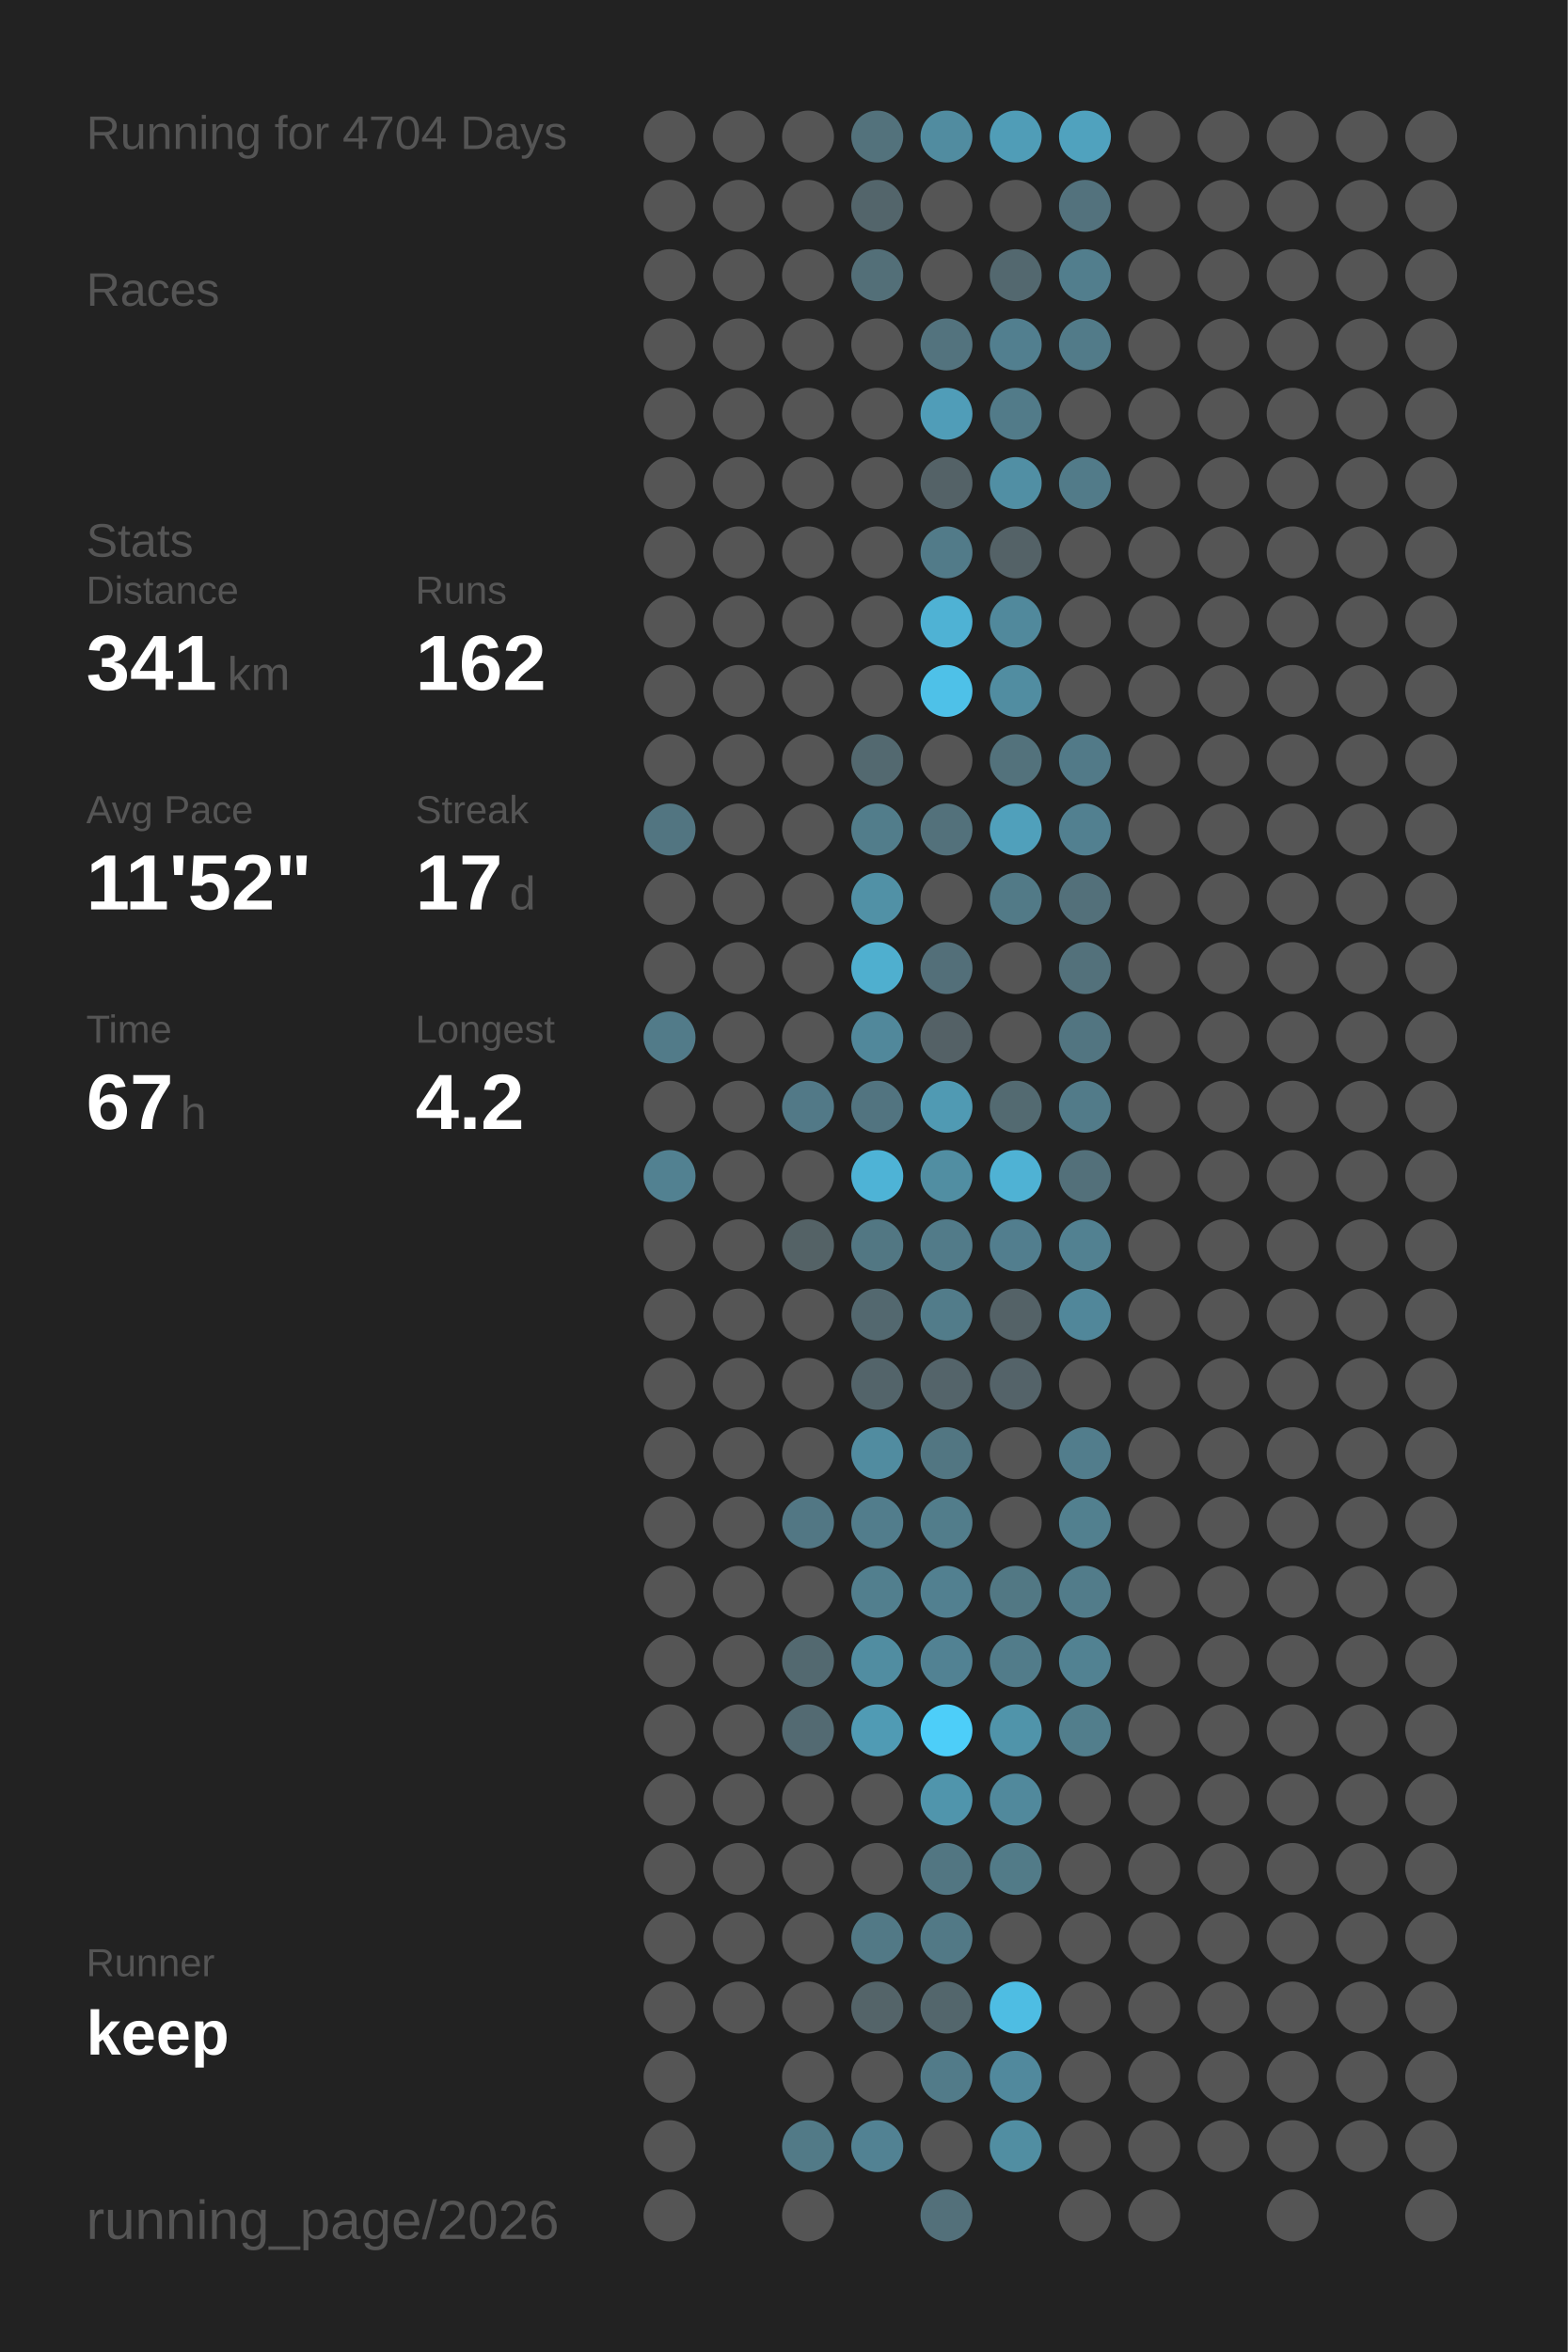
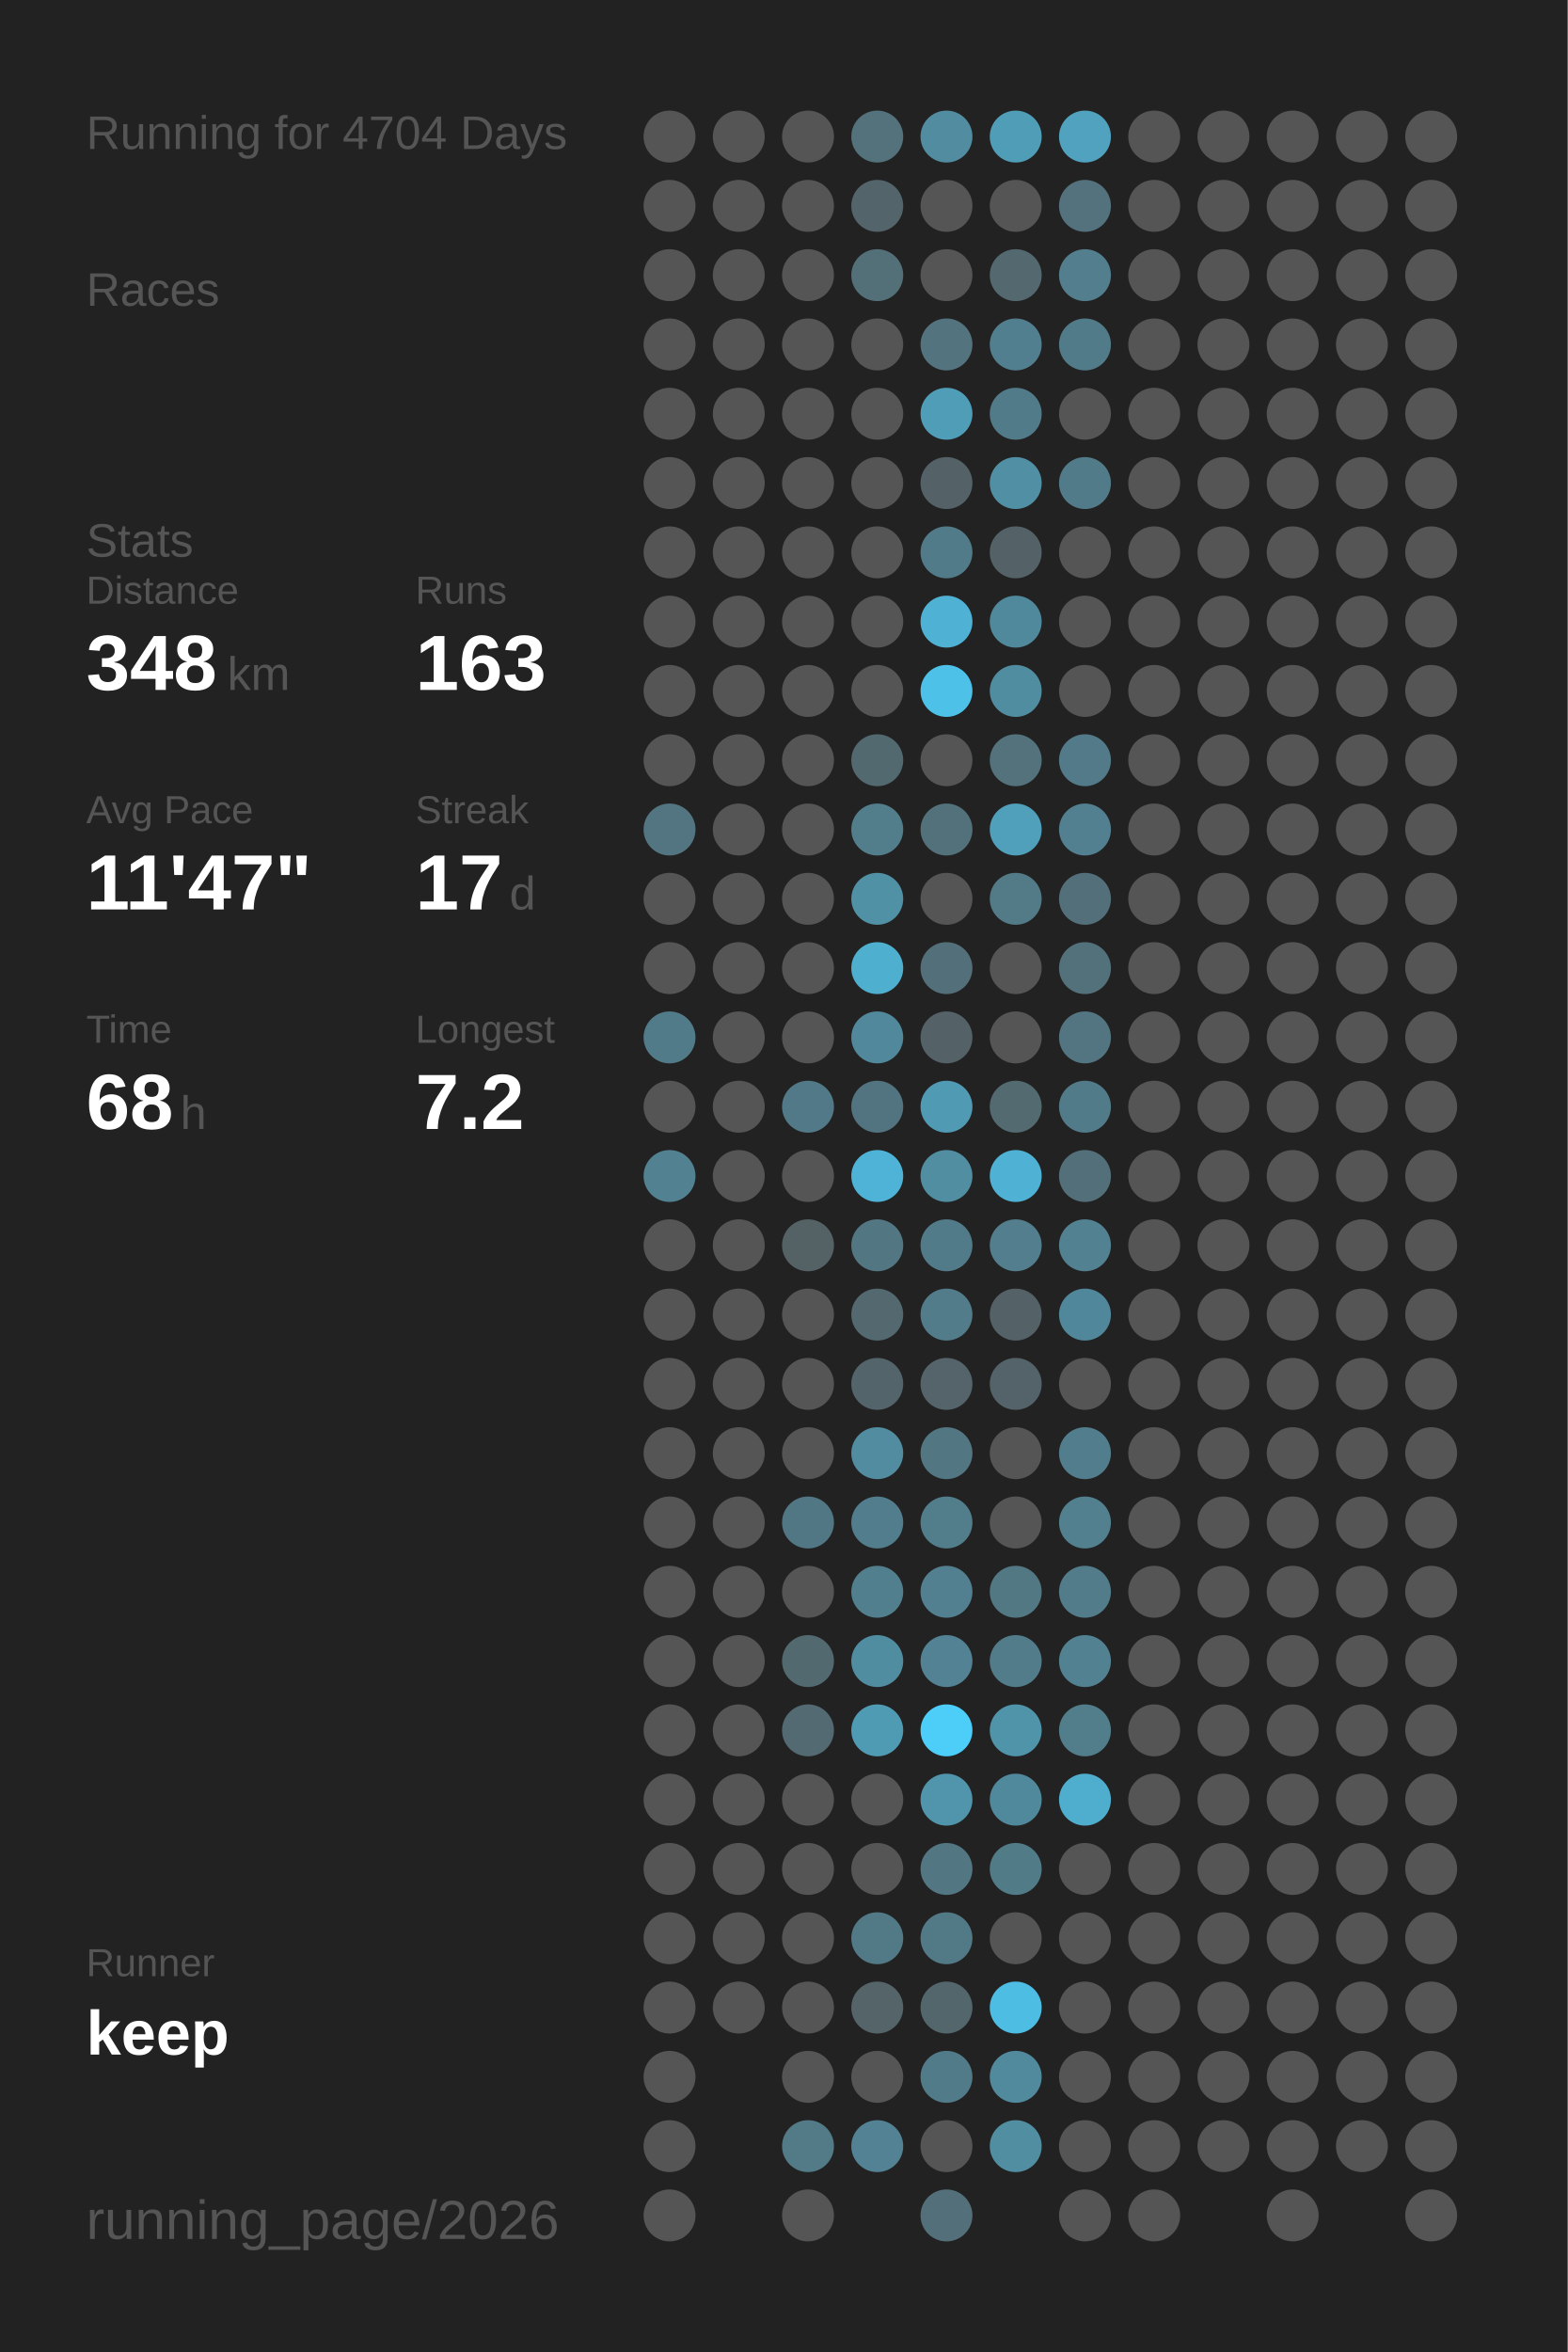
<svg xmlns="http://www.w3.org/2000/svg" baseProfile="full" height="300mm" version="1.1" viewBox="0,0,200,300" width="200mm">
  <defs />
  <rect fill="#222222" height="300" width="200" x="0" y="0" />
  <text fill="#555555" style="font-size:6px; font-family:Arial;" x="11" y="19">Running for 4704 Days</text>
  <text fill="#555555" style="font-size:6px; font-family:Arial;" x="11" y="39">Races</text>
  <text fill="#555555" style="font-size:6px; font-family:Arial;" x="11" y="71">Stats</text>
  <text fill="#555555" style="font-size:5px; font-family:Arial;" x="11" y="77">Distance</text>
-   <text fill="#FFFFFF" style="font-size:10px; font-family:Arial; font-weight:bold;" x="11" y="88">341</text>
+   <text fill="#FFFFFF" style="font-size:10px; font-family:Arial; font-weight:bold;" x="11" y="88">348</text>
  <text fill="#555555" style="font-size:6px; font-family:Arial;" x="29" y="88">km</text>
  <text fill="#555555" style="font-size:5px; font-family:Arial;" x="53" y="77">Runs</text>
-   <text fill="#FFFFFF" style="font-size:10px; font-family:Arial; font-weight:bold;" x="53" y="88">162</text>
+   <text fill="#FFFFFF" style="font-size:10px; font-family:Arial; font-weight:bold;" x="53" y="88">163</text>
  <text fill="#555555" style="font-size:5px; font-family:Arial;" x="11" y="105">Avg Pace</text>
-   <text fill="#FFFFFF" style="font-size:10px; font-family:Arial; font-weight:bold;" x="11" y="116">11'52"</text>
+   <text fill="#FFFFFF" style="font-size:10px; font-family:Arial; font-weight:bold;" x="11" y="116">11'47"</text>
  <text fill="#555555" style="font-size:5px; font-family:Arial;" x="53" y="105">Streak</text>
  <text fill="#FFFFFF" style="font-size:10px; font-family:Arial; font-weight:bold;" x="53" y="116">17</text>
  <text fill="#555555" style="font-size:6px; font-family:Arial;" x="65" y="116">d</text>
  <text fill="#555555" style="font-size:5px; font-family:Arial;" x="11" y="133">Time</text>
-   <text fill="#FFFFFF" style="font-size:10px; font-family:Arial; font-weight:bold;" x="11" y="144">67</text>
+   <text fill="#FFFFFF" style="font-size:10px; font-family:Arial; font-weight:bold;" x="11" y="144">68</text>
  <text fill="#555555" style="font-size:6px; font-family:Arial;" x="23" y="144">h</text>
  <text fill="#555555" style="font-size:5px; font-family:Arial;" x="53" y="133">Longest</text>
-   <text fill="#FFFFFF" style="font-size:10px; font-family:Arial; font-weight:bold;" x="53" y="144">4.2</text>
+   <text fill="#FFFFFF" style="font-size:10px; font-family:Arial; font-weight:bold;" x="53" y="144">7.2</text>
  <text fill="#555555" style="font-size:5px; font-family:Arial;" x="11" y="252.065">Runner</text>
  <text fill="#FFFFFF" style="font-size:8px; font-family:Arial; font-weight:bold;" x="11" y="262.065">keep</text>
  <text fill="#555555" style="font-size:7px; font-family:Arial;" x="11" y="285.581">running_page/2026</text>
  <circle cx="85.417" cy="17.419" fill="#555555" r="3.312" />
  <circle cx="85.417" cy="26.258" fill="#555555" r="3.312" />
  <circle cx="85.417" cy="35.097" fill="#555555" r="3.312" />
  <circle cx="85.417" cy="43.935" fill="#555555" r="3.312" />
  <circle cx="85.417" cy="52.774" fill="#555555" r="3.312" />
  <circle cx="85.417" cy="61.613" fill="#555555" r="3.312" />
  <circle cx="85.417" cy="70.452" fill="#555555" r="3.312" />
  <circle cx="85.417" cy="79.29" fill="#555555" r="3.312" />
  <circle cx="85.417" cy="88.129" fill="#555555" r="3.312" />
  <circle cx="85.417" cy="96.968" fill="#555555" r="3.312" />
  <circle cx="85.417" cy="105.806" fill="#527581" r="3.312" />
  <circle cx="85.417" cy="114.645" fill="#555555" r="3.312" />
  <circle cx="85.417" cy="123.484" fill="#555555" r="3.312" />
  <circle cx="85.417" cy="132.323" fill="#527b89" r="3.312" />
  <circle cx="85.417" cy="141.161" fill="#555555" r="3.312" />
  <circle cx="85.417" cy="150" fill="#528191" r="3.312" />
  <circle cx="85.417" cy="158.839" fill="#555555" r="3.312" />
  <circle cx="85.417" cy="167.677" fill="#555555" r="3.312" />
  <circle cx="85.417" cy="176.516" fill="#555555" r="3.312" />
  <circle cx="85.417" cy="185.355" fill="#555555" r="3.312" />
  <circle cx="85.417" cy="194.194" fill="#555555" r="3.312" />
  <circle cx="85.417" cy="203.032" fill="#555555" r="3.312" />
  <circle cx="85.417" cy="211.871" fill="#555555" r="3.312" />
  <circle cx="85.417" cy="220.71" fill="#555555" r="3.312" />
  <circle cx="85.417" cy="229.548" fill="#555555" r="3.312" />
  <circle cx="85.417" cy="238.387" fill="#555555" r="3.312" />
  <circle cx="85.417" cy="247.226" fill="#555555" r="3.312" />
  <circle cx="85.417" cy="256.065" fill="#555555" r="3.312" />
  <circle cx="85.417" cy="264.903" fill="#555555" r="3.312" />
  <circle cx="85.417" cy="273.742" fill="#555555" r="3.312" />
  <circle cx="85.417" cy="282.581" fill="#555555" r="3.312" />
  <circle cx="94.25" cy="17.419" fill="#555555" r="3.312" />
  <circle cx="94.25" cy="26.258" fill="#555555" r="3.312" />
  <circle cx="94.25" cy="35.097" fill="#555555" r="3.312" />
  <circle cx="94.25" cy="43.935" fill="#555555" r="3.312" />
  <circle cx="94.25" cy="52.774" fill="#555555" r="3.312" />
  <circle cx="94.25" cy="61.613" fill="#555555" r="3.312" />
  <circle cx="94.25" cy="70.452" fill="#555555" r="3.312" />
  <circle cx="94.25" cy="79.29" fill="#555555" r="3.312" />
  <circle cx="94.25" cy="88.129" fill="#555555" r="3.312" />
  <circle cx="94.25" cy="96.968" fill="#555555" r="3.312" />
  <circle cx="94.25" cy="105.806" fill="#555555" r="3.312" />
  <circle cx="94.25" cy="114.645" fill="#555555" r="3.312" />
  <circle cx="94.25" cy="123.484" fill="#555555" r="3.312" />
  <circle cx="94.25" cy="132.323" fill="#555555" r="3.312" />
  <circle cx="94.25" cy="141.161" fill="#555555" r="3.312" />
  <circle cx="94.25" cy="150" fill="#555555" r="3.312" />
  <circle cx="94.25" cy="158.839" fill="#555555" r="3.312" />
  <circle cx="94.25" cy="167.677" fill="#555555" r="3.312" />
  <circle cx="94.25" cy="176.516" fill="#555555" r="3.312" />
  <circle cx="94.25" cy="185.355" fill="#555555" r="3.312" />
  <circle cx="94.25" cy="194.194" fill="#555555" r="3.312" />
  <circle cx="94.25" cy="203.032" fill="#555555" r="3.312" />
  <circle cx="94.25" cy="211.871" fill="#555555" r="3.312" />
  <circle cx="94.25" cy="220.71" fill="#555555" r="3.312" />
  <circle cx="94.25" cy="229.548" fill="#555555" r="3.312" />
  <circle cx="94.25" cy="238.387" fill="#555555" r="3.312" />
  <circle cx="94.25" cy="247.226" fill="#555555" r="3.312" />
  <circle cx="94.25" cy="256.065" fill="#555555" r="3.312" />
  <circle cx="103.083" cy="17.419" fill="#555555" r="3.312" />
  <circle cx="103.083" cy="26.258" fill="#555555" r="3.312" />
  <circle cx="103.083" cy="35.097" fill="#555555" r="3.312" />
  <circle cx="103.083" cy="43.935" fill="#555555" r="3.312" />
  <circle cx="103.083" cy="52.774" fill="#555555" r="3.312" />
  <circle cx="103.083" cy="61.613" fill="#555555" r="3.312" />
  <circle cx="103.083" cy="70.452" fill="#555555" r="3.312" />
  <circle cx="103.083" cy="79.29" fill="#555555" r="3.312" />
  <circle cx="103.083" cy="88.129" fill="#555555" r="3.312" />
  <circle cx="103.083" cy="96.968" fill="#555555" r="3.312" />
  <circle cx="103.083" cy="105.806" fill="#555555" r="3.312" />
  <circle cx="103.083" cy="114.645" fill="#555555" r="3.312" />
  <circle cx="103.083" cy="123.484" fill="#555555" r="3.312" />
  <circle cx="103.083" cy="132.323" fill="#555555" r="3.312" />
  <circle cx="103.083" cy="141.161" fill="#527987" r="3.312" />
  <circle cx="103.083" cy="150" fill="#555555" r="3.312" />
  <circle cx="103.083" cy="158.839" fill="#546266" r="3.312" />
  <circle cx="103.083" cy="167.677" fill="#555555" r="3.312" />
  <circle cx="103.083" cy="176.516" fill="#555555" r="3.312" />
  <circle cx="103.083" cy="185.355" fill="#555555" r="3.312" />
  <circle cx="103.083" cy="194.194" fill="#527784" r="3.312" />
  <circle cx="103.083" cy="203.032" fill="#555555" r="3.312" />
  <circle cx="103.083" cy="211.871" fill="#536970" r="3.312" />
  <circle cx="103.083" cy="220.71" fill="#536a72" r="3.312" />
  <circle cx="103.083" cy="229.548" fill="#555555" r="3.312" />
  <circle cx="103.083" cy="238.387" fill="#555555" r="3.312" />
  <circle cx="103.083" cy="247.226" fill="#555555" r="3.312" />
  <circle cx="103.083" cy="256.065" fill="#555555" r="3.312" />
  <circle cx="103.083" cy="264.903" fill="#555555" r="3.312" />
  <circle cx="103.083" cy="273.742" fill="#527a87" r="3.312" />
  <circle cx="103.083" cy="282.581" fill="#555555" r="3.312" />
  <circle cx="111.917" cy="17.419" fill="#53727c" r="3.312" />
  <circle cx="111.917" cy="26.258" fill="#53656b" r="3.312" />
  <circle cx="111.917" cy="35.097" fill="#536f78" r="3.312" />
  <circle cx="111.917" cy="43.935" fill="#555555" r="3.312" />
  <circle cx="111.917" cy="52.774" fill="#555555" r="3.312" />
  <circle cx="111.917" cy="61.613" fill="#555555" r="3.312" />
  <circle cx="111.917" cy="70.452" fill="#555555" r="3.312" />
  <circle cx="111.917" cy="79.29" fill="#555555" r="3.312" />
  <circle cx="111.917" cy="88.129" fill="#555555" r="3.312" />
  <circle cx="111.917" cy="96.968" fill="#536970" r="3.312" />
  <circle cx="111.917" cy="105.806" fill="#527d8b" r="3.312" />
  <circle cx="111.917" cy="114.645" fill="#5191a6" r="3.312" />
  <circle cx="111.917" cy="123.484" fill="#4fafcf" r="3.312" />
  <circle cx="111.917" cy="132.323" fill="#51889b" r="3.312" />
  <circle cx="111.917" cy="141.161" fill="#527480" r="3.312" />
  <circle cx="111.917" cy="150" fill="#4eb3d6" r="3.312" />
  <circle cx="111.917" cy="158.839" fill="#527783" r="3.312" />
  <circle cx="111.917" cy="167.677" fill="#53686f" r="3.312" />
  <circle cx="111.917" cy="176.516" fill="#53646a" r="3.312" />
  <circle cx="111.917" cy="185.355" fill="#518ca0" r="3.312" />
  <circle cx="111.917" cy="194.194" fill="#527d8c" r="3.312" />
  <circle cx="111.917" cy="203.032" fill="#527f8e" r="3.312" />
  <circle cx="111.917" cy="211.871" fill="#518da1" r="3.312" />
  <circle cx="111.917" cy="220.71" fill="#509bb4" r="3.312" />
  <circle cx="111.917" cy="229.548" fill="#555555" r="3.312" />
  <circle cx="111.917" cy="238.387" fill="#555555" r="3.312" />
  <circle cx="111.917" cy="247.226" fill="#527986" r="3.312" />
  <circle cx="111.917" cy="256.065" fill="#546469" r="3.312" />
  <circle cx="111.917" cy="264.903" fill="#555555" r="3.312" />
  <circle cx="111.917" cy="273.742" fill="#528293" r="3.312" />
  <circle cx="120.75" cy="17.419" fill="#518ca0" r="3.312" />
  <circle cx="120.75" cy="26.258" fill="#555555" r="3.312" />
  <circle cx="120.75" cy="35.097" fill="#555555" r="3.312" />
  <circle cx="120.75" cy="43.935" fill="#53737e" r="3.312" />
  <circle cx="120.75" cy="52.774" fill="#509db8" r="3.312" />
  <circle cx="120.75" cy="61.613" fill="#546267" r="3.312" />
  <circle cx="120.75" cy="70.452" fill="#527b89" r="3.312" />
  <circle cx="120.75" cy="79.29" fill="#4fb2d4" r="3.312" />
  <circle cx="120.75" cy="88.129" fill="#4ec1e8" r="3.312" />
  <circle cx="120.75" cy="96.968" fill="#555555" r="3.312" />
  <circle cx="120.75" cy="105.806" fill="#53717b" r="3.312" />
  <circle cx="120.75" cy="114.645" fill="#555555" r="3.312" />
  <circle cx="120.75" cy="123.484" fill="#536f79" r="3.312" />
  <circle cx="120.75" cy="132.323" fill="#546166" r="3.312" />
  <circle cx="120.75" cy="141.161" fill="#509ab3" r="3.312" />
  <circle cx="120.75" cy="150" fill="#518ea2" r="3.312" />
  <circle cx="120.75" cy="158.839" fill="#527b89" r="3.312" />
  <circle cx="120.75" cy="167.677" fill="#527c8a" r="3.312" />
  <circle cx="120.75" cy="176.516" fill="#54646a" r="3.312" />
  <circle cx="120.75" cy="185.355" fill="#527682" r="3.312" />
  <circle cx="120.75" cy="194.194" fill="#527d8b" r="3.312" />
  <circle cx="120.75" cy="203.032" fill="#528090" r="3.312" />
  <circle cx="120.75" cy="211.871" fill="#528293" r="3.312" />
  <circle cx="120.75" cy="220.71" fill="#4dcef9" r="3.312" />
  <circle cx="120.75" cy="229.548" fill="#5095ac" r="3.312" />
  <circle cx="120.75" cy="238.387" fill="#527682" r="3.312" />
  <circle cx="120.75" cy="247.226" fill="#527986" r="3.312" />
  <circle cx="120.75" cy="256.065" fill="#53666c" r="3.312" />
  <circle cx="120.75" cy="264.903" fill="#527b89" r="3.312" />
  <circle cx="120.75" cy="273.742" fill="#555555" r="3.312" />
  <circle cx="120.75" cy="282.581" fill="#53707a" r="3.312" />
  <circle cx="129.583" cy="17.419" fill="#509db7" r="3.312" />
  <circle cx="129.583" cy="26.258" fill="#555555" r="3.312" />
  <circle cx="129.583" cy="35.097" fill="#53686f" r="3.312" />
  <circle cx="129.583" cy="43.935" fill="#527f8f" r="3.312" />
  <circle cx="129.583" cy="52.774" fill="#527b89" r="3.312" />
  <circle cx="129.583" cy="61.613" fill="#518fa4" r="3.312" />
  <circle cx="129.583" cy="70.452" fill="#546267" r="3.312" />
  <circle cx="129.583" cy="79.29" fill="#51899c" r="3.312" />
  <circle cx="129.583" cy="88.129" fill="#518da1" r="3.312" />
  <circle cx="129.583" cy="96.968" fill="#53727c" r="3.312" />
  <circle cx="129.583" cy="105.806" fill="#50a0bb" r="3.312" />
  <circle cx="129.583" cy="114.645" fill="#527a87" r="3.312" />
  <circle cx="129.583" cy="123.484" fill="#555555" r="3.312" />
  <circle cx="129.583" cy="132.323" fill="#555555" r="3.312" />
  <circle cx="129.583" cy="141.161" fill="#536a71" r="3.312" />
  <circle cx="129.583" cy="150" fill="#4fb2d4" r="3.312" />
  <circle cx="129.583" cy="158.839" fill="#527e8e" r="3.312" />
  <circle cx="129.583" cy="167.677" fill="#546267" r="3.312" />
  <circle cx="129.583" cy="176.516" fill="#546369" r="3.312" />
  <circle cx="129.583" cy="185.355" fill="#555555" r="3.312" />
  <circle cx="129.583" cy="194.194" fill="#555555" r="3.312" />
  <circle cx="129.583" cy="203.032" fill="#527884" r="3.312" />
  <circle cx="129.583" cy="211.871" fill="#527c8a" r="3.312" />
  <circle cx="129.583" cy="220.71" fill="#5094aa" r="3.312" />
  <circle cx="129.583" cy="229.548" fill="#51899c" r="3.312" />
  <circle cx="129.583" cy="238.387" fill="#527b88" r="3.312" />
  <circle cx="129.583" cy="247.226" fill="#555555" r="3.312" />
  <circle cx="129.583" cy="256.065" fill="#4ebde3" r="3.312" />
  <circle cx="129.583" cy="264.903" fill="#51899d" r="3.312" />
  <circle cx="129.583" cy="273.742" fill="#518ea2" r="3.312" />
  <circle cx="138.417" cy="17.419" fill="#50a2be" r="3.312" />
  <circle cx="138.417" cy="26.258" fill="#53727d" r="3.312" />
  <circle cx="138.417" cy="35.097" fill="#527e8d" r="3.312" />
  <circle cx="138.417" cy="43.935" fill="#527b89" r="3.312" />
  <circle cx="138.417" cy="52.774" fill="#555555" r="3.312" />
  <circle cx="138.417" cy="61.613" fill="#527b89" r="3.312" />
  <circle cx="138.417" cy="70.452" fill="#555555" r="3.312" />
  <circle cx="138.417" cy="79.29" fill="#555555" r="3.312" />
  <circle cx="138.417" cy="88.129" fill="#555555" r="3.312" />
  <circle cx="138.417" cy="96.968" fill="#527a88" r="3.312" />
  <circle cx="138.417" cy="105.806" fill="#528090" r="3.312" />
  <circle cx="138.417" cy="114.645" fill="#53707a" r="3.312" />
  <circle cx="138.417" cy="123.484" fill="#53717b" r="3.312" />
  <circle cx="138.417" cy="132.323" fill="#527581" r="3.312" />
  <circle cx="138.417" cy="141.161" fill="#527b89" r="3.312" />
  <circle cx="138.417" cy="150" fill="#53707a" r="3.312" />
  <circle cx="138.417" cy="158.839" fill="#528191" r="3.312" />
  <circle cx="138.417" cy="167.677" fill="#51879a" r="3.312" />
  <circle cx="138.417" cy="176.516" fill="#555555" r="3.312" />
  <circle cx="138.417" cy="185.355" fill="#527d8c" r="3.312" />
  <circle cx="138.417" cy="194.194" fill="#52808f" r="3.312" />
  <circle cx="138.417" cy="203.032" fill="#527c8a" r="3.312" />
  <circle cx="138.417" cy="211.871" fill="#528292" r="3.312" />
  <circle cx="138.417" cy="220.71" fill="#527e8c" r="3.312" />
-   <circle cx="138.417" cy="229.548" fill="#555555" r="3.312" />
+   <circle cx="138.417" cy="229.548" fill="#4faece" r="3.312" />
  <circle cx="138.417" cy="238.387" fill="#555555" r="3.312" />
  <circle cx="138.417" cy="247.226" fill="#555555" r="3.312" />
  <circle cx="138.417" cy="256.065" fill="#555555" r="3.312" />
  <circle cx="138.417" cy="264.903" fill="#555555" r="3.312" />
  <circle cx="138.417" cy="273.742" fill="#555555" r="3.312" />
  <circle cx="138.417" cy="282.581" fill="#555555" r="3.312" />
  <circle cx="147.25" cy="17.419" fill="#555555" r="3.312" />
  <circle cx="147.25" cy="26.258" fill="#555555" r="3.312" />
  <circle cx="147.25" cy="35.097" fill="#555555" r="3.312" />
  <circle cx="147.25" cy="43.935" fill="#555555" r="3.312" />
  <circle cx="147.25" cy="52.774" fill="#555555" r="3.312" />
  <circle cx="147.25" cy="61.613" fill="#555555" r="3.312" />
  <circle cx="147.25" cy="70.452" fill="#555555" r="3.312" />
  <circle cx="147.25" cy="79.29" fill="#555555" r="3.312" />
  <circle cx="147.25" cy="88.129" fill="#555555" r="3.312" />
  <circle cx="147.25" cy="96.968" fill="#555555" r="3.312" />
  <circle cx="147.25" cy="105.806" fill="#555555" r="3.312" />
  <circle cx="147.25" cy="114.645" fill="#555555" r="3.312" />
  <circle cx="147.25" cy="123.484" fill="#555555" r="3.312" />
  <circle cx="147.25" cy="132.323" fill="#555555" r="3.312" />
  <circle cx="147.25" cy="141.161" fill="#555555" r="3.312" />
  <circle cx="147.25" cy="150" fill="#555555" r="3.312" />
  <circle cx="147.25" cy="158.839" fill="#555555" r="3.312" />
  <circle cx="147.25" cy="167.677" fill="#555555" r="3.312" />
  <circle cx="147.25" cy="176.516" fill="#555555" r="3.312" />
  <circle cx="147.25" cy="185.355" fill="#555555" r="3.312" />
  <circle cx="147.25" cy="194.194" fill="#555555" r="3.312" />
  <circle cx="147.25" cy="203.032" fill="#555555" r="3.312" />
  <circle cx="147.25" cy="211.871" fill="#555555" r="3.312" />
  <circle cx="147.25" cy="220.71" fill="#555555" r="3.312" />
  <circle cx="147.25" cy="229.548" fill="#555555" r="3.312" />
  <circle cx="147.25" cy="238.387" fill="#555555" r="3.312" />
  <circle cx="147.25" cy="247.226" fill="#555555" r="3.312" />
  <circle cx="147.25" cy="256.065" fill="#555555" r="3.312" />
  <circle cx="147.25" cy="264.903" fill="#555555" r="3.312" />
  <circle cx="147.25" cy="273.742" fill="#555555" r="3.312" />
  <circle cx="147.25" cy="282.581" fill="#555555" r="3.312" />
  <circle cx="156.083" cy="17.419" fill="#555555" r="3.312" />
  <circle cx="156.083" cy="26.258" fill="#555555" r="3.312" />
  <circle cx="156.083" cy="35.097" fill="#555555" r="3.312" />
  <circle cx="156.083" cy="43.935" fill="#555555" r="3.312" />
  <circle cx="156.083" cy="52.774" fill="#555555" r="3.312" />
  <circle cx="156.083" cy="61.613" fill="#555555" r="3.312" />
  <circle cx="156.083" cy="70.452" fill="#555555" r="3.312" />
  <circle cx="156.083" cy="79.29" fill="#555555" r="3.312" />
  <circle cx="156.083" cy="88.129" fill="#555555" r="3.312" />
  <circle cx="156.083" cy="96.968" fill="#555555" r="3.312" />
  <circle cx="156.083" cy="105.806" fill="#555555" r="3.312" />
  <circle cx="156.083" cy="114.645" fill="#555555" r="3.312" />
  <circle cx="156.083" cy="123.484" fill="#555555" r="3.312" />
  <circle cx="156.083" cy="132.323" fill="#555555" r="3.312" />
  <circle cx="156.083" cy="141.161" fill="#555555" r="3.312" />
  <circle cx="156.083" cy="150" fill="#555555" r="3.312" />
  <circle cx="156.083" cy="158.839" fill="#555555" r="3.312" />
  <circle cx="156.083" cy="167.677" fill="#555555" r="3.312" />
  <circle cx="156.083" cy="176.516" fill="#555555" r="3.312" />
  <circle cx="156.083" cy="185.355" fill="#555555" r="3.312" />
  <circle cx="156.083" cy="194.194" fill="#555555" r="3.312" />
  <circle cx="156.083" cy="203.032" fill="#555555" r="3.312" />
  <circle cx="156.083" cy="211.871" fill="#555555" r="3.312" />
  <circle cx="156.083" cy="220.71" fill="#555555" r="3.312" />
  <circle cx="156.083" cy="229.548" fill="#555555" r="3.312" />
  <circle cx="156.083" cy="238.387" fill="#555555" r="3.312" />
  <circle cx="156.083" cy="247.226" fill="#555555" r="3.312" />
  <circle cx="156.083" cy="256.065" fill="#555555" r="3.312" />
  <circle cx="156.083" cy="264.903" fill="#555555" r="3.312" />
  <circle cx="156.083" cy="273.742" fill="#555555" r="3.312" />
  <circle cx="164.917" cy="17.419" fill="#555555" r="3.312" />
  <circle cx="164.917" cy="26.258" fill="#555555" r="3.312" />
  <circle cx="164.917" cy="35.097" fill="#555555" r="3.312" />
  <circle cx="164.917" cy="43.935" fill="#555555" r="3.312" />
  <circle cx="164.917" cy="52.774" fill="#555555" r="3.312" />
  <circle cx="164.917" cy="61.613" fill="#555555" r="3.312" />
  <circle cx="164.917" cy="70.452" fill="#555555" r="3.312" />
  <circle cx="164.917" cy="79.29" fill="#555555" r="3.312" />
  <circle cx="164.917" cy="88.129" fill="#555555" r="3.312" />
  <circle cx="164.917" cy="96.968" fill="#555555" r="3.312" />
  <circle cx="164.917" cy="105.806" fill="#555555" r="3.312" />
  <circle cx="164.917" cy="114.645" fill="#555555" r="3.312" />
  <circle cx="164.917" cy="123.484" fill="#555555" r="3.312" />
  <circle cx="164.917" cy="132.323" fill="#555555" r="3.312" />
  <circle cx="164.917" cy="141.161" fill="#555555" r="3.312" />
  <circle cx="164.917" cy="150" fill="#555555" r="3.312" />
  <circle cx="164.917" cy="158.839" fill="#555555" r="3.312" />
  <circle cx="164.917" cy="167.677" fill="#555555" r="3.312" />
  <circle cx="164.917" cy="176.516" fill="#555555" r="3.312" />
  <circle cx="164.917" cy="185.355" fill="#555555" r="3.312" />
  <circle cx="164.917" cy="194.194" fill="#555555" r="3.312" />
  <circle cx="164.917" cy="203.032" fill="#555555" r="3.312" />
  <circle cx="164.917" cy="211.871" fill="#555555" r="3.312" />
  <circle cx="164.917" cy="220.71" fill="#555555" r="3.312" />
  <circle cx="164.917" cy="229.548" fill="#555555" r="3.312" />
  <circle cx="164.917" cy="238.387" fill="#555555" r="3.312" />
  <circle cx="164.917" cy="247.226" fill="#555555" r="3.312" />
  <circle cx="164.917" cy="256.065" fill="#555555" r="3.312" />
  <circle cx="164.917" cy="264.903" fill="#555555" r="3.312" />
  <circle cx="164.917" cy="273.742" fill="#555555" r="3.312" />
  <circle cx="164.917" cy="282.581" fill="#555555" r="3.312" />
  <circle cx="173.75" cy="17.419" fill="#555555" r="3.312" />
  <circle cx="173.75" cy="26.258" fill="#555555" r="3.312" />
  <circle cx="173.75" cy="35.097" fill="#555555" r="3.312" />
  <circle cx="173.75" cy="43.935" fill="#555555" r="3.312" />
  <circle cx="173.75" cy="52.774" fill="#555555" r="3.312" />
  <circle cx="173.75" cy="61.613" fill="#555555" r="3.312" />
  <circle cx="173.75" cy="70.452" fill="#555555" r="3.312" />
  <circle cx="173.75" cy="79.29" fill="#555555" r="3.312" />
  <circle cx="173.75" cy="88.129" fill="#555555" r="3.312" />
  <circle cx="173.75" cy="96.968" fill="#555555" r="3.312" />
  <circle cx="173.75" cy="105.806" fill="#555555" r="3.312" />
  <circle cx="173.75" cy="114.645" fill="#555555" r="3.312" />
  <circle cx="173.75" cy="123.484" fill="#555555" r="3.312" />
  <circle cx="173.75" cy="132.323" fill="#555555" r="3.312" />
  <circle cx="173.75" cy="141.161" fill="#555555" r="3.312" />
  <circle cx="173.75" cy="150" fill="#555555" r="3.312" />
  <circle cx="173.75" cy="158.839" fill="#555555" r="3.312" />
  <circle cx="173.75" cy="167.677" fill="#555555" r="3.312" />
  <circle cx="173.75" cy="176.516" fill="#555555" r="3.312" />
  <circle cx="173.75" cy="185.355" fill="#555555" r="3.312" />
  <circle cx="173.75" cy="194.194" fill="#555555" r="3.312" />
  <circle cx="173.75" cy="203.032" fill="#555555" r="3.312" />
  <circle cx="173.75" cy="211.871" fill="#555555" r="3.312" />
  <circle cx="173.75" cy="220.71" fill="#555555" r="3.312" />
  <circle cx="173.75" cy="229.548" fill="#555555" r="3.312" />
  <circle cx="173.75" cy="238.387" fill="#555555" r="3.312" />
  <circle cx="173.75" cy="247.226" fill="#555555" r="3.312" />
  <circle cx="173.75" cy="256.065" fill="#555555" r="3.312" />
  <circle cx="173.75" cy="264.903" fill="#555555" r="3.312" />
  <circle cx="173.75" cy="273.742" fill="#555555" r="3.312" />
  <circle cx="182.583" cy="17.419" fill="#555555" r="3.312" />
  <circle cx="182.583" cy="26.258" fill="#555555" r="3.312" />
  <circle cx="182.583" cy="35.097" fill="#555555" r="3.312" />
  <circle cx="182.583" cy="43.935" fill="#555555" r="3.312" />
  <circle cx="182.583" cy="52.774" fill="#555555" r="3.312" />
  <circle cx="182.583" cy="61.613" fill="#555555" r="3.312" />
  <circle cx="182.583" cy="70.452" fill="#555555" r="3.312" />
  <circle cx="182.583" cy="79.29" fill="#555555" r="3.312" />
  <circle cx="182.583" cy="88.129" fill="#555555" r="3.312" />
  <circle cx="182.583" cy="96.968" fill="#555555" r="3.312" />
  <circle cx="182.583" cy="105.806" fill="#555555" r="3.312" />
  <circle cx="182.583" cy="114.645" fill="#555555" r="3.312" />
  <circle cx="182.583" cy="123.484" fill="#555555" r="3.312" />
  <circle cx="182.583" cy="132.323" fill="#555555" r="3.312" />
  <circle cx="182.583" cy="141.161" fill="#555555" r="3.312" />
  <circle cx="182.583" cy="150" fill="#555555" r="3.312" />
  <circle cx="182.583" cy="158.839" fill="#555555" r="3.312" />
  <circle cx="182.583" cy="167.677" fill="#555555" r="3.312" />
  <circle cx="182.583" cy="176.516" fill="#555555" r="3.312" />
  <circle cx="182.583" cy="185.355" fill="#555555" r="3.312" />
  <circle cx="182.583" cy="194.194" fill="#555555" r="3.312" />
  <circle cx="182.583" cy="203.032" fill="#555555" r="3.312" />
  <circle cx="182.583" cy="211.871" fill="#555555" r="3.312" />
  <circle cx="182.583" cy="220.71" fill="#555555" r="3.312" />
  <circle cx="182.583" cy="229.548" fill="#555555" r="3.312" />
  <circle cx="182.583" cy="238.387" fill="#555555" r="3.312" />
  <circle cx="182.583" cy="247.226" fill="#555555" r="3.312" />
  <circle cx="182.583" cy="256.065" fill="#555555" r="3.312" />
  <circle cx="182.583" cy="264.903" fill="#555555" r="3.312" />
  <circle cx="182.583" cy="273.742" fill="#555555" r="3.312" />
  <circle cx="182.583" cy="282.581" fill="#555555" r="3.312" />
</svg>
